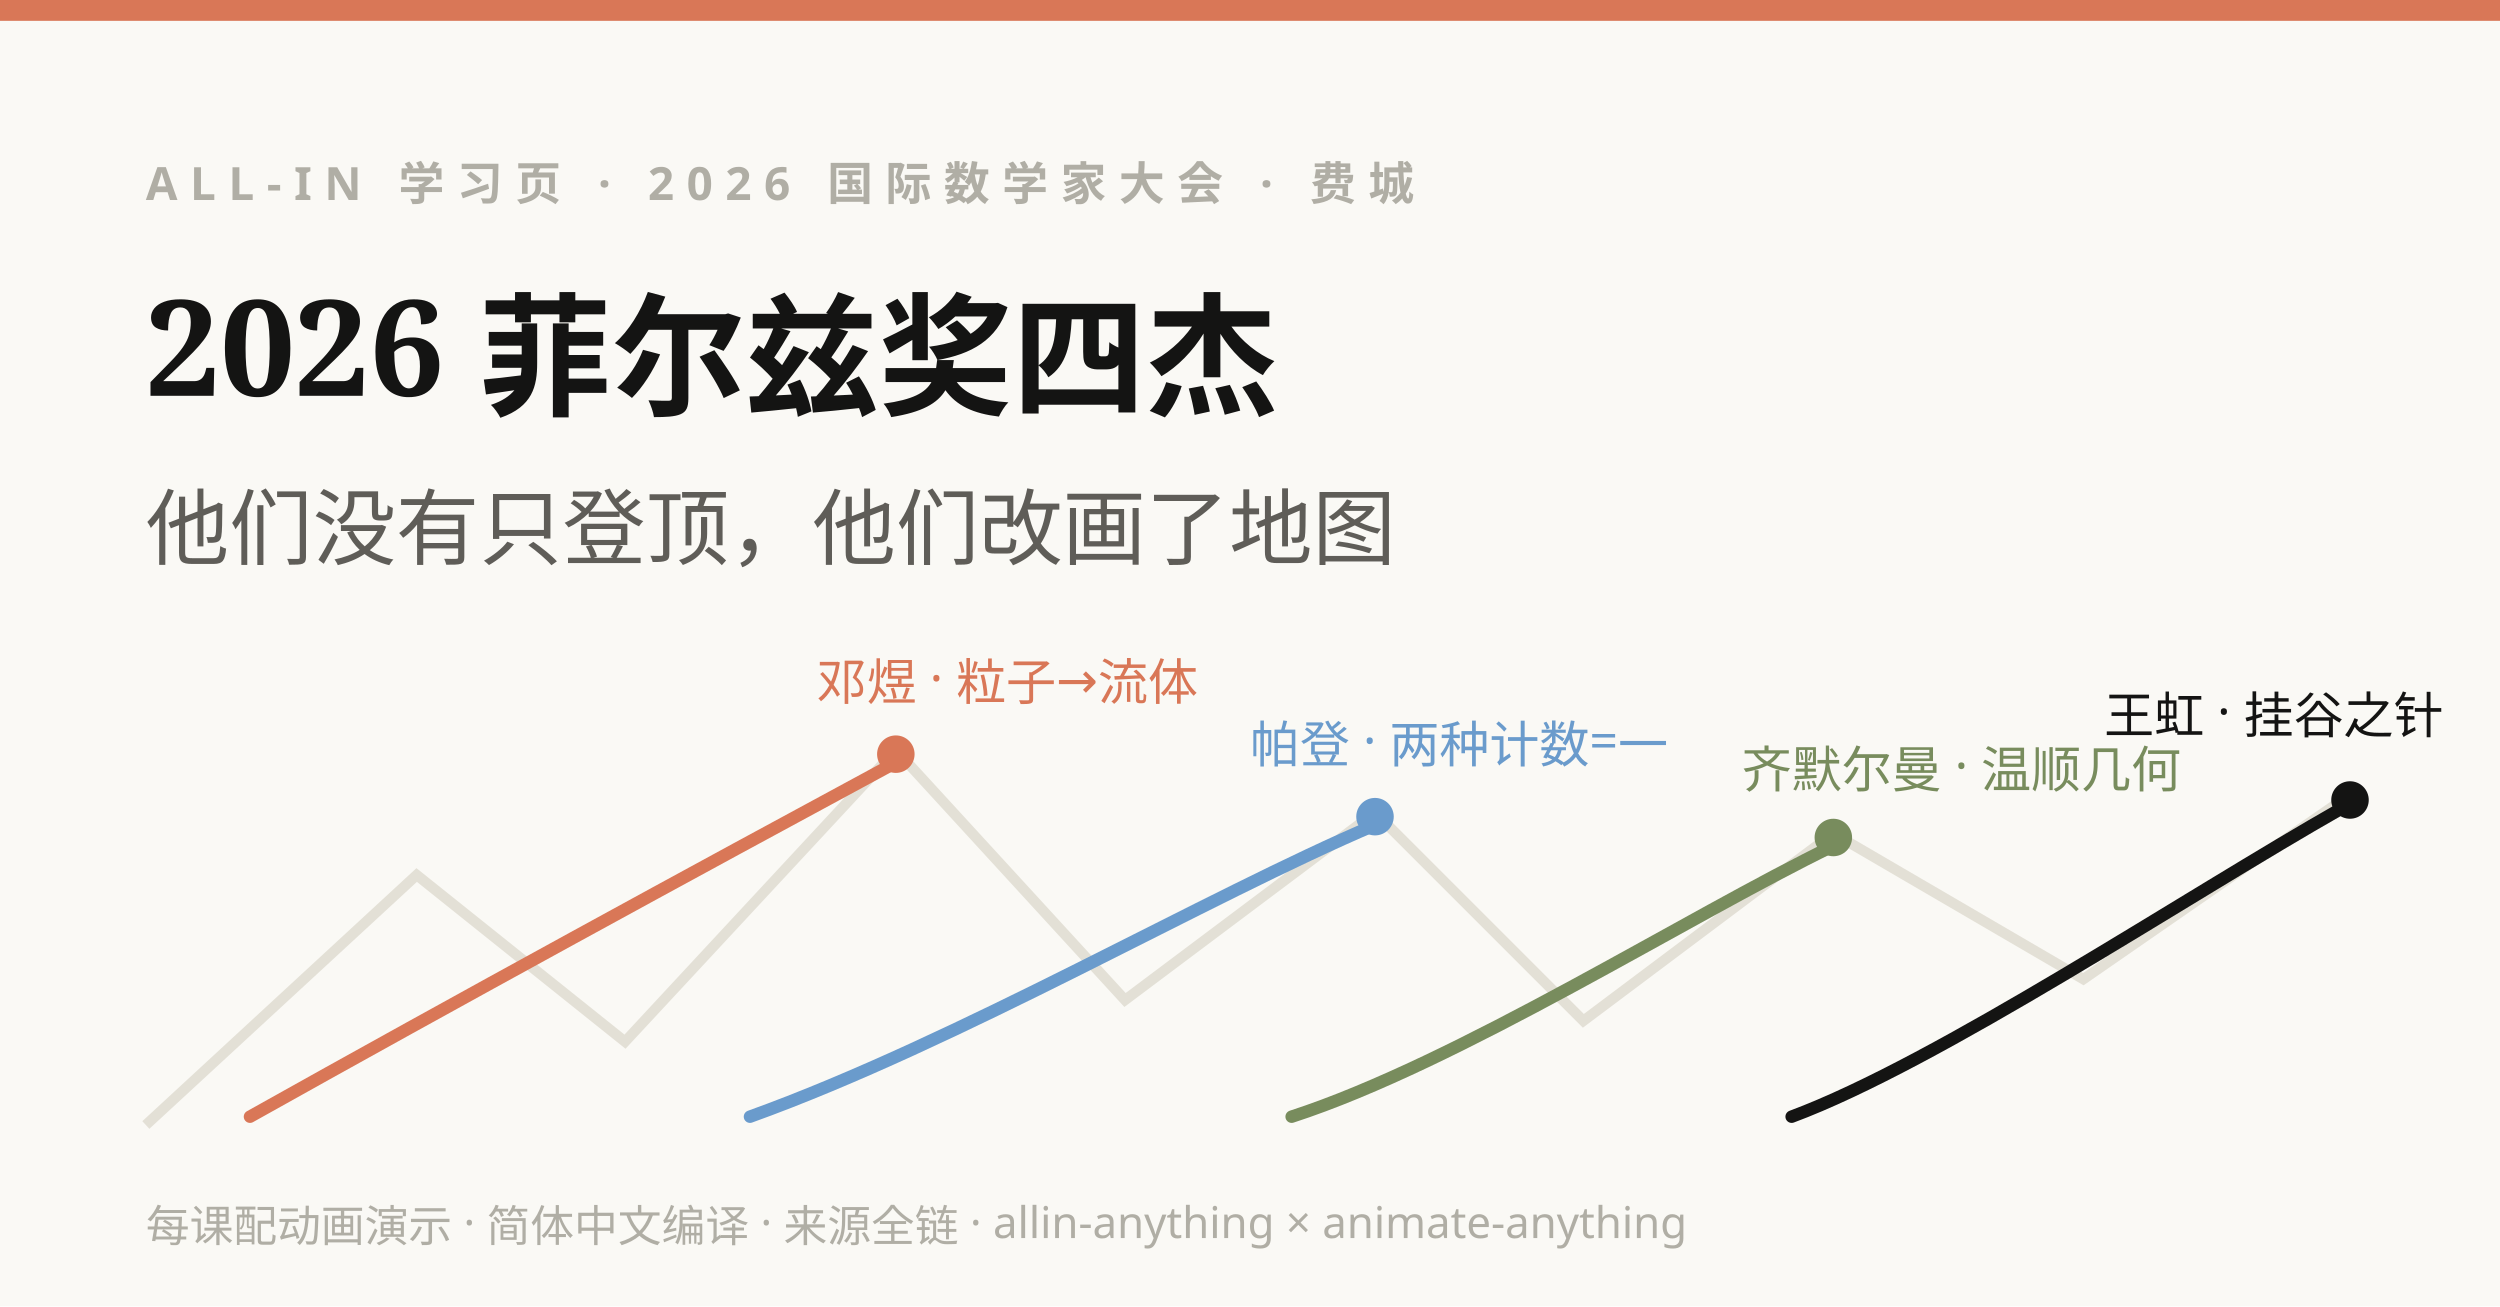
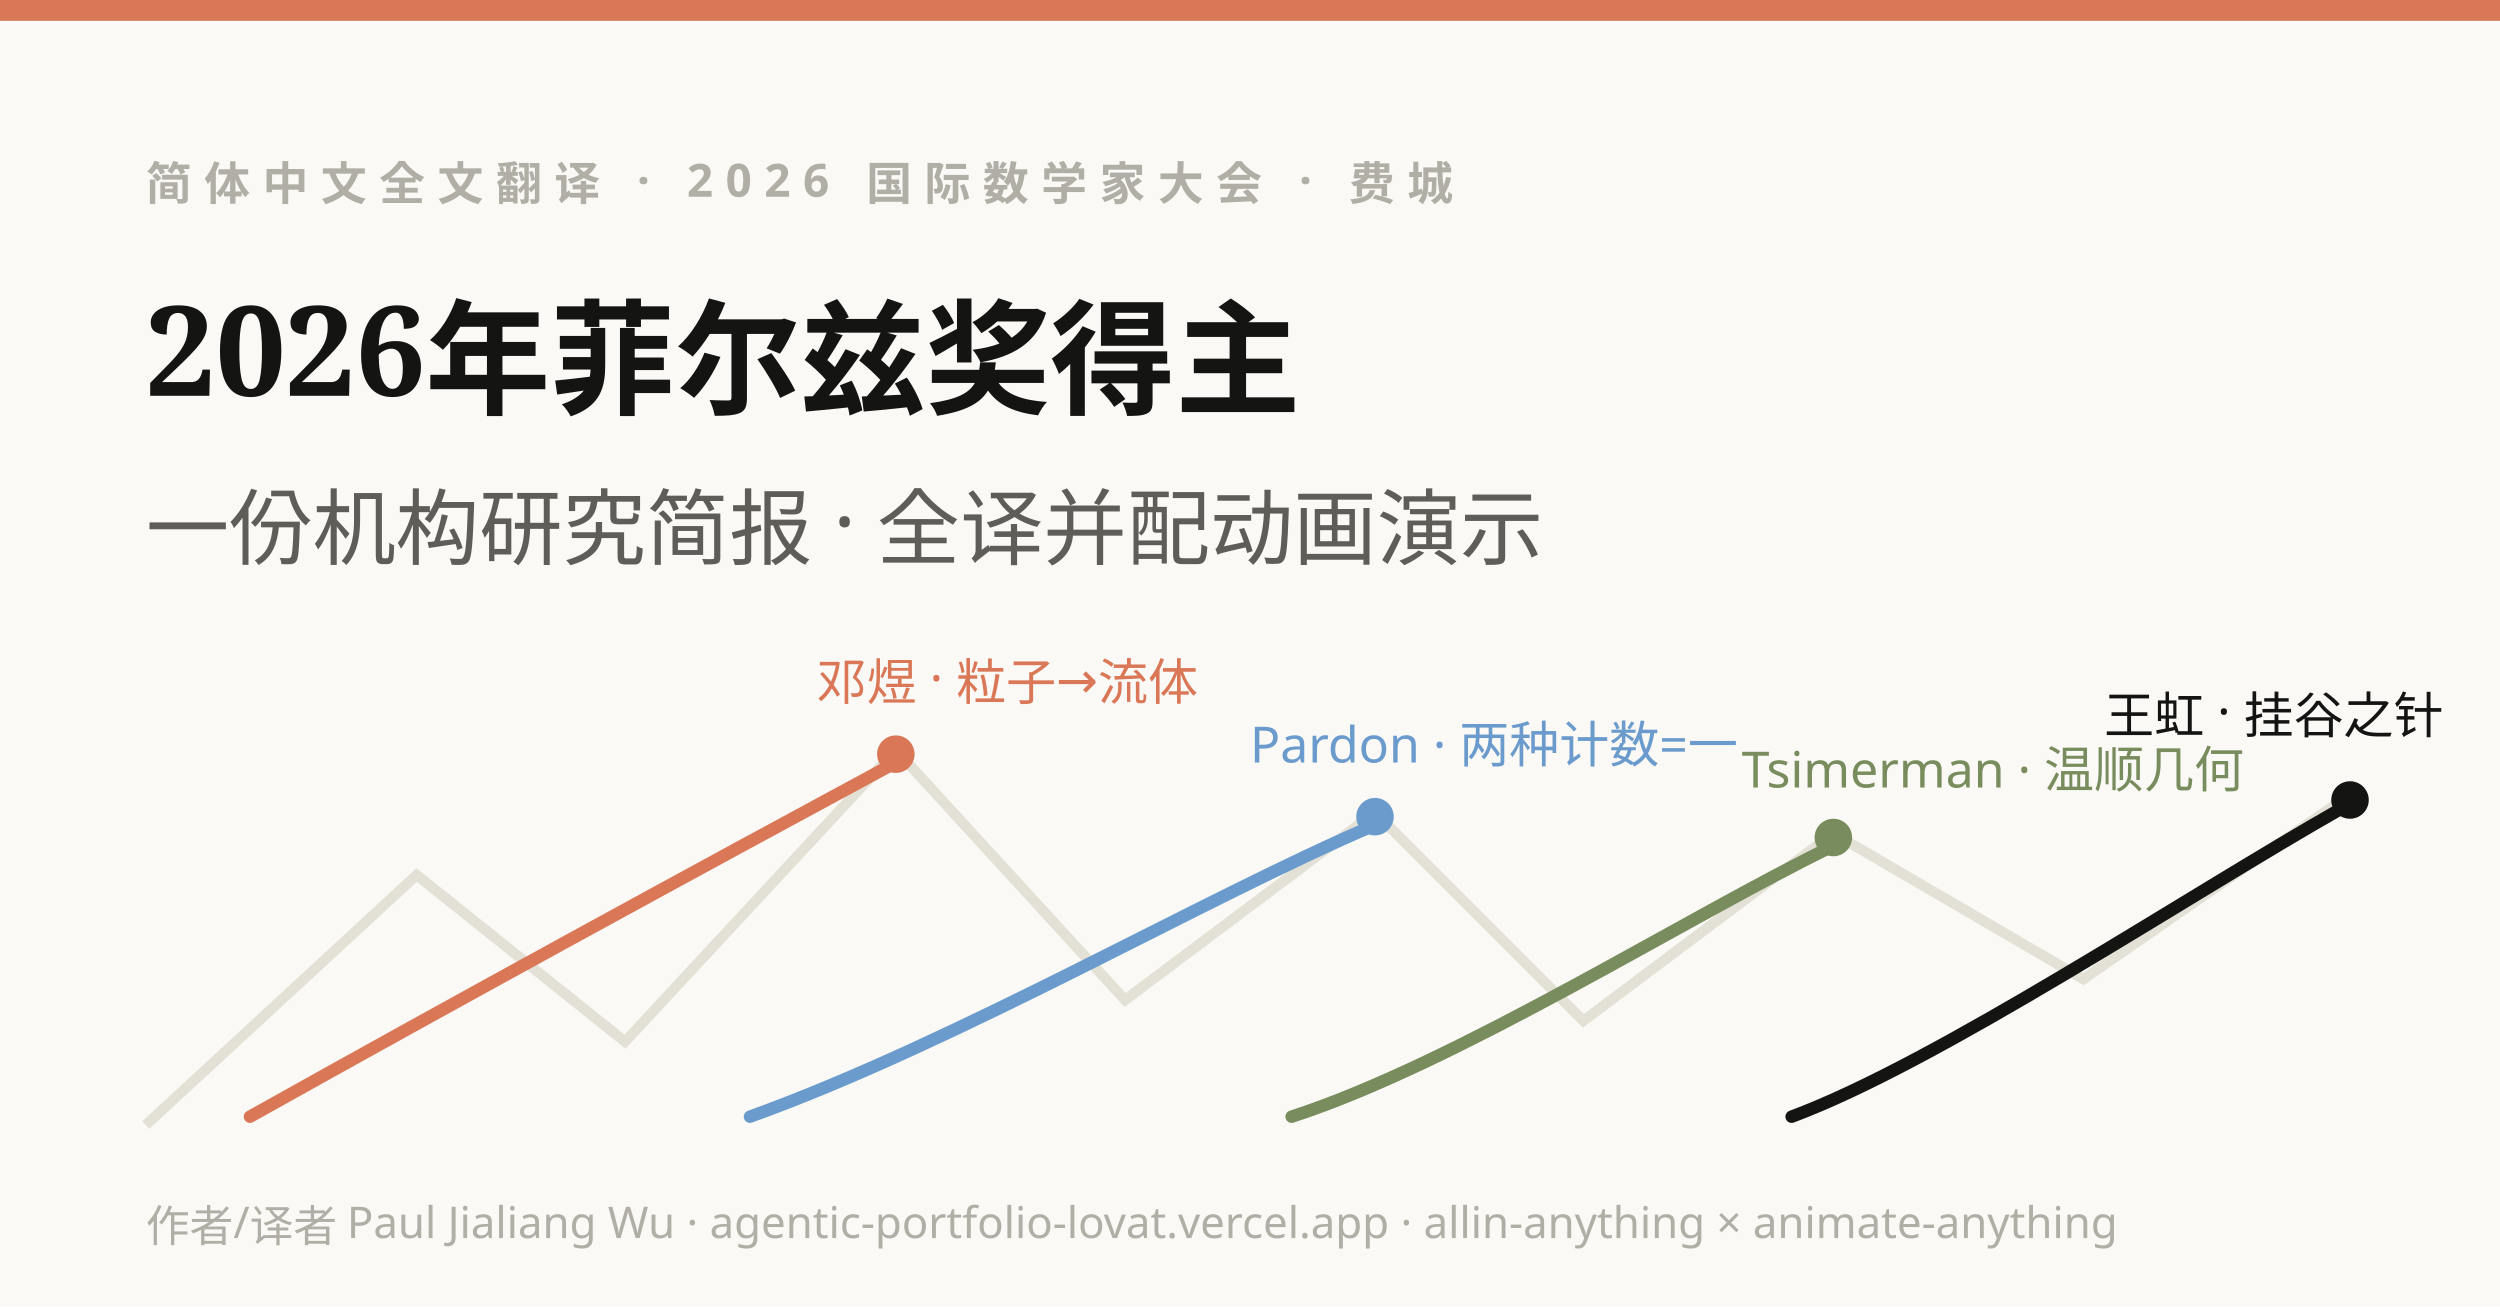
<svg xmlns="http://www.w3.org/2000/svg" width="1200" height="627" viewBox="0 0 1200 627">
  <rect width="1200" height="627" fill="#faf9f5" />
  <rect x="0" y="0" width="1200" height="10" fill="#d97757" />
-   <text x="70" y="96" font-family="PingFang SC, Hiragino Sans GB, sans-serif" font-size="22" font-weight="bold" letter-spacing="6" fill="#b0aea5">ALL-IN 学习页 · 2026 国际数学家大会 · 费城</text>
-   <text x="70" y="190" font-family="Songti SC, PingFang SC, serif" font-size="64" font-weight="bold" fill="#141413">2026 菲尔兹奖四杰</text>
-   <text x="70" y="268" font-family="Songti SC, PingFang SC, serif" font-size="40" fill="#5f5d58">他们没有只登顶，他们改画了地图</text>
+   <text x="70" y="96" font-family="PingFang SC, Hiragino Sans GB, sans-serif" font-size="22" font-weight="bold" letter-spacing="6" fill="#b0aea5">简体中文全文翻译 · 2026 国际数学家大会 · 费城</text>
+   <text x="70" y="190" font-family="Songti SC, PingFang SC, serif" font-size="60" font-weight="bold" fill="#141413">2026年菲尔兹奖得主</text>
+   <text x="70" y="268" font-family="Songti SC, PingFang SC, serif" font-size="40" fill="#5f5d58">一份机构研究简报 · 全译并配动画演示</text>
  <polyline points="70,540 200,420 300,500 430,360 540,480 660,390 760,490 880,400 1000,470 1130,380" fill="none" stroke="#e3e0d6" stroke-width="5" />
  <path d="M120,536 C220,480 330,420 430,366" fill="none" stroke="#d97757" stroke-width="6" stroke-linecap="round" />
  <path d="M360,536 C460,500 580,430 660,396" fill="none" stroke="#6a9bcc" stroke-width="6" stroke-linecap="round" />
  <path d="M620,536 C700,510 810,440 880,406" fill="none" stroke="#788c5d" stroke-width="6" stroke-linecap="round" />
  <path d="M860,536 C930,510 1050,430 1124,388" fill="none" stroke="#141413" stroke-width="6" stroke-linecap="round" />
  <circle cx="430" cy="362" r="9" fill="#d97757" />
  <circle cx="660" cy="392" r="9" fill="#6a9bcc" />
  <circle cx="880" cy="402" r="9" fill="#788c5d" />
  <circle cx="1128" cy="384" r="9" fill="#141413" />
  <text x="392" y="336" font-family="PingFang SC, sans-serif" font-size="24" fill="#d97757">邓煜 · 粒子→流体</text>
-   <text x="600" y="366" font-family="PingFang SC, sans-serif" font-size="24" fill="#6a9bcc">帕登 · 两种计数=一</text>
-   <text x="836" y="378" font-family="PingFang SC, sans-serif" font-size="24" fill="#788c5d">齐默尔曼 · 温顺几何</text>
+   <text x="600" y="366" font-family="PingFang SC, sans-serif" font-size="24" fill="#6a9bcc">Pardon · 两种计数=一</text>
+   <text x="836" y="378" font-family="PingFang SC, sans-serif" font-size="24" fill="#788c5d">Tsimerman · 温顺几何</text>
  <text x="1010" y="352" font-family="PingFang SC, sans-serif" font-size="24" fill="#141413">王虹 · 挂谷之针</text>
-   <text x="70" y="596" font-family="PingFang SC, sans-serif" font-size="21" fill="#b0aea5">每课配动画演示 · 简体中文编译 · 来源全链 · allin-anything × animate-anything</text>
+   <text x="70" y="596" font-family="PingFang SC, sans-serif" font-size="21" fill="#b0aea5">作者/译者 Paul Jialiang Wu · agentic-portfolio-lovat.vercel.app · allin-anything × animate-anything</text>
</svg>
